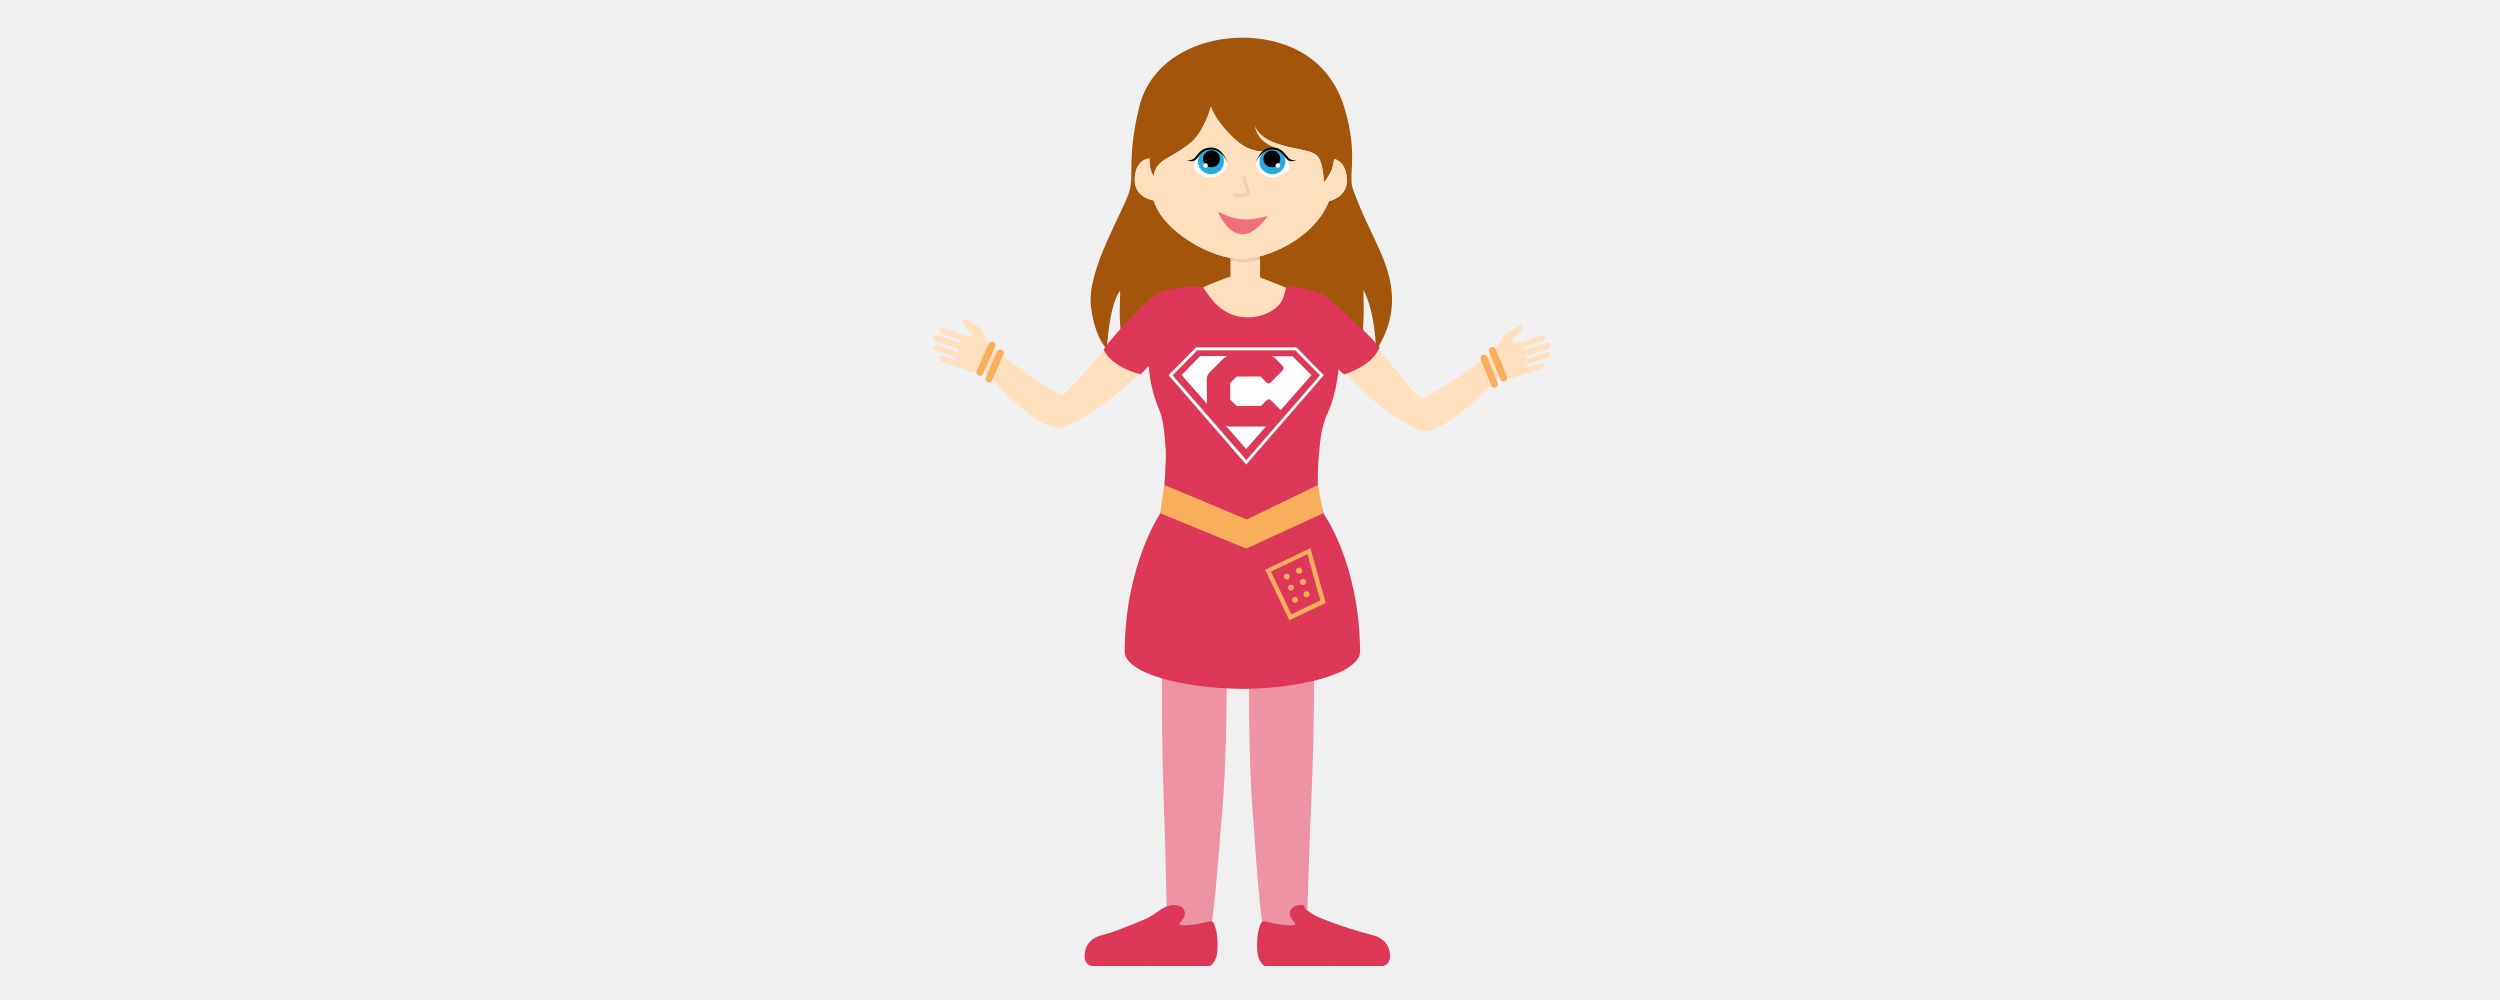
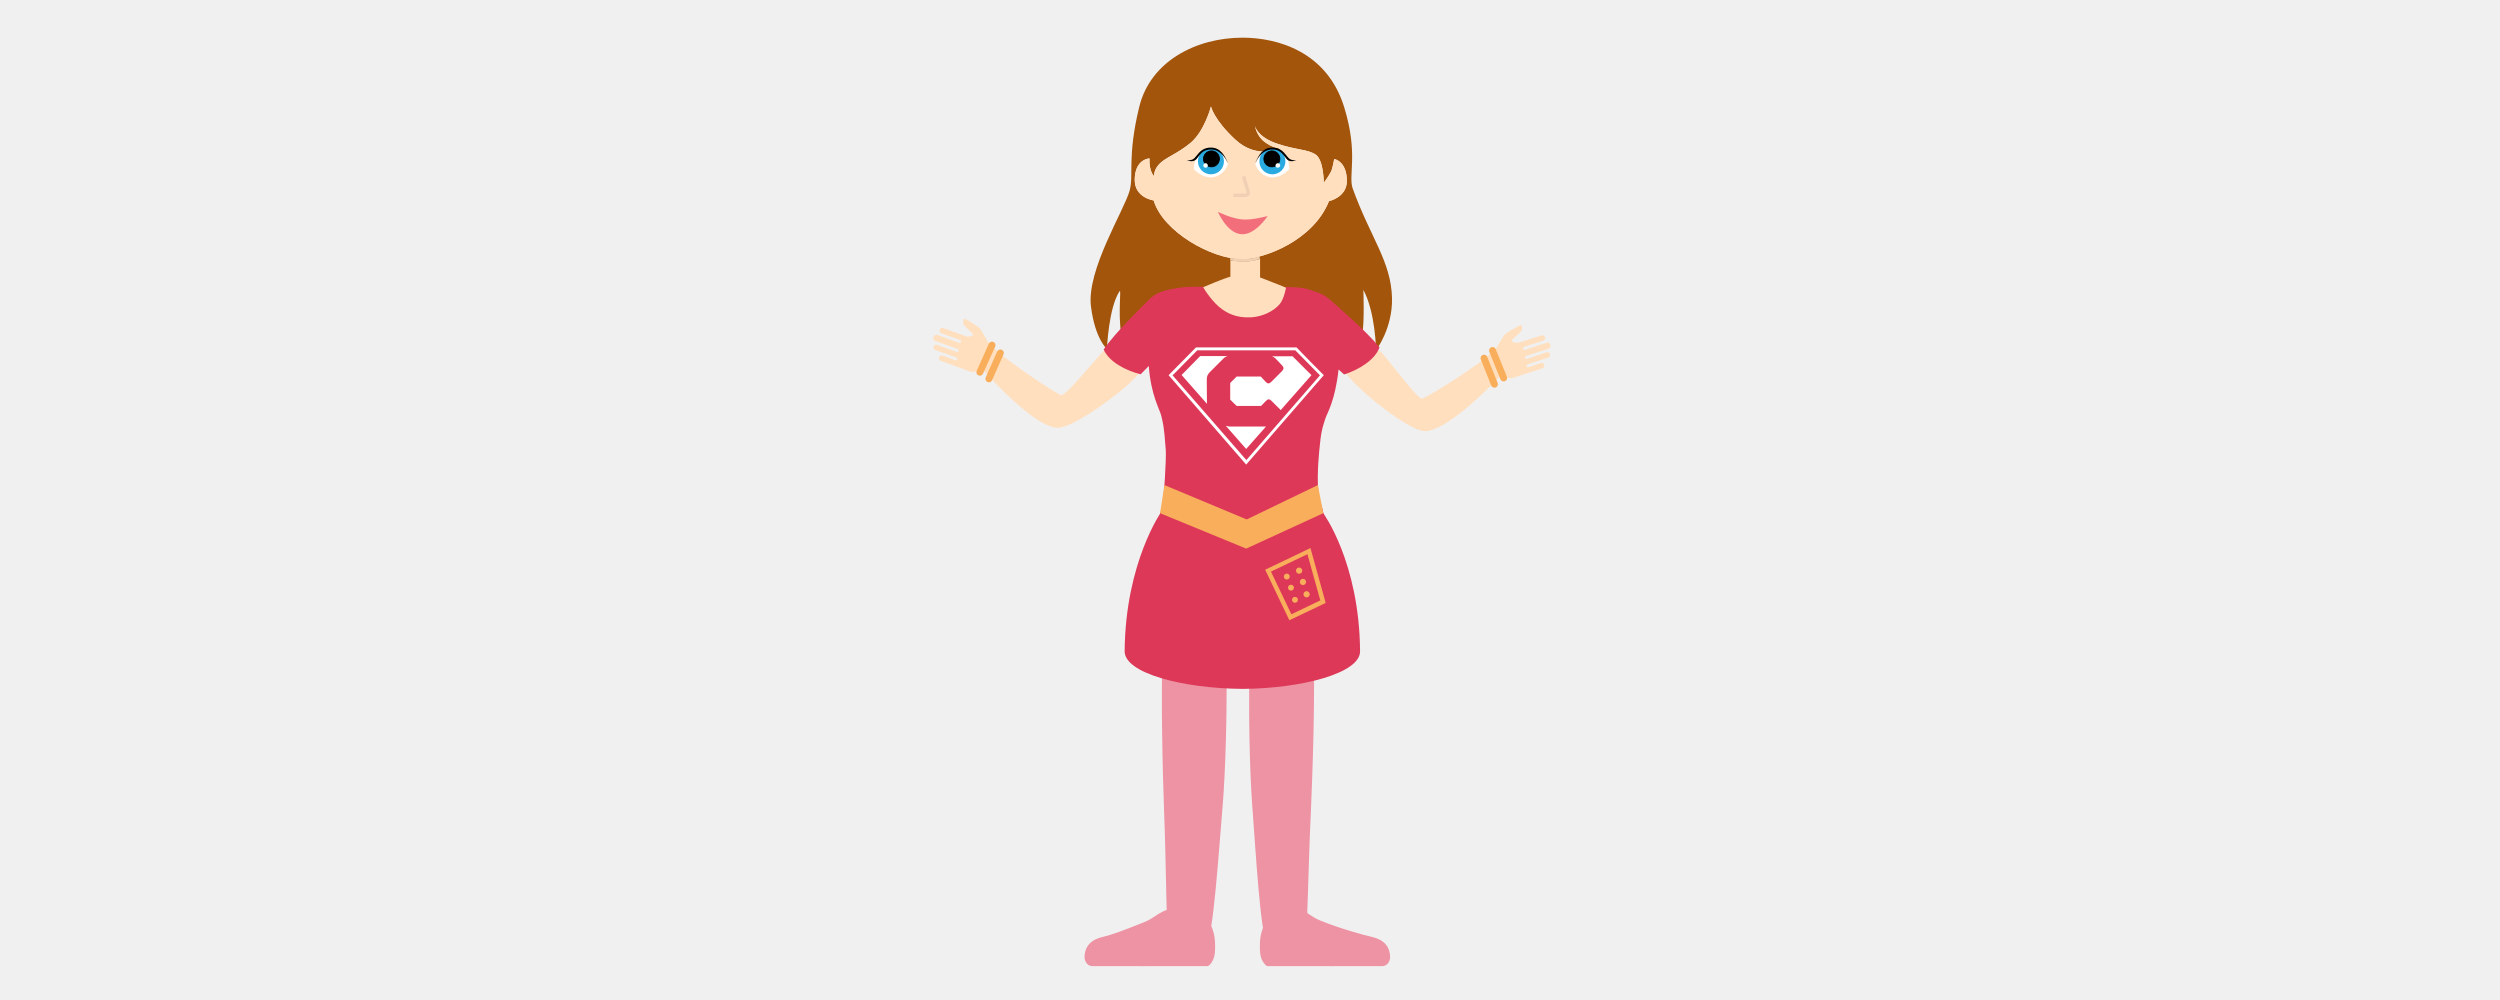
<svg xmlns="http://www.w3.org/2000/svg" version="1.1" id="Layer_1" x="0px" y="0px" viewBox="0 0 1440 576" enable-background="new 0 0 1440 576" xml:space="preserve">
  <g>
    <path fill="#A3550B" d="M801.8,171.7c-0.5-21.1-12.4-34.8-22.6-63c-2.8-7.6,3.4-19.8-4.9-46.8c-9.8-32.2-38.5-40.2-58.6-40.2   c-26.6,0-53.1,13.5-59.5,39.9c-7,28.7-3.1,39.3-5.5,48.1c-3,11.2-25,45.9-22.3,66.9c2.4,18.8,9.2,24.4,9.2,24.4s0.9-23.7,7.3-33.3   c1.1-1.6-1,12.3,0.9,24.8c2.4,16.1,15,16.5,15,16.5s-2.5-4.7-2.6-7.9c-0.2-7.9,3-12.3,3-12.3s2.9,8.2,3.8,9.9   c7.3,13.6,10.1,10.6,10.1,10.6s-3-12.5,0-13.2s79.1,1,79.1,1s3.4,9,1.5,12.9c-1,2,4.8-1.1,8.7-6.5c3.6-4.9,5.3-12,5.3-12   s2.5,6.6,2.7,8.8c0.2,2.5-0.8,10.1-0.8,10.1s11-3.8,13.1-17.7c1.3-8.4,0.6-25.7,0.6-25.7c7,12.9,7.3,34.7,7.3,34.7   S802.2,189.2,801.8,171.7z M765.5,115.8c-9.1,22.8-37.5,33.4-50.2,33.4c-17.3,0-45.4-15.6-50.8-33.8c0,0-10.9-1.4-10.9-11.8   c0-12.1,8.5-12.4,8.5-12.4c-0.3,7.8,2.7,10.3,2.7,10.3s-0.5-3.2,2.7-6.8c3.7-4.1,10-5.7,18.2-12.4c8.2-6.8,11.8-21,11.8-21   s1.8,7.8,14.2,19.2s25.4,5,25.4,5s-4.2-0.3-8.8-3.9c-4.6-3.5-5.5-9.2-5.5-9.2s1.2,6.4,12.7,10.3s17.8,3.2,22.4,6.4   c4.6,3.2,4.6,16.2,4.6,16.2s2.6-3.4,4.3-6.7c0.7-1.4,1.7-7,1.7-7s7.3,1.1,7.3,12.6C775.7,113.7,765.5,115.8,765.5,115.8z" />
    <path fill="#FFDFBE" d="M768.5,91.6c0,0-1,5.6-1.7,7c-1.7,3.3-4.3,6.7-4.3,6.7s0-13-4.6-16.2c-4.6-3.2-10.9-2.5-22.4-6.4   s-12.7-10.2-12.7-10.2s0.9,5.7,5.5,9.2s8.8,3.9,8.8,3.9s-13,6.4-25.4-5s-14.2-19.2-14.2-19.2s-3.7,14.2-11.8,21   s-14.5,8.3-18.2,12.4c-3.2,3.5-2.7,6.8-2.7,6.8s-3-2.5-2.7-10.3c0,0-8.5,0.3-8.5,12.4c0,10.3,10.9,11.8,10.9,11.8   c5.5,18.1,33.6,33.8,50.8,33.8c12.7,0,41.2-10.7,50.2-33.4c0,0,10.3-2.1,10.3-11.6C775.7,92.6,768.5,91.6,768.5,91.6z" />
    <g>
      <path fill="#FFFFFF" stroke="#FFFFFF" stroke-width="0.25" stroke-miterlimit="10" d="M742.5,97.4c0,0-4.9,5.6-11.2,4.5    c-6.2-1.1-8.1-7.3-8.1-7.3s2.2-8.7,9.7-8.7C738.6,86,742.6,90.7,742.5,97.4z" />
      <path fill="#29ABE2" stroke="#29ABE2" stroke-miterlimit="10" d="M732.9,99.9L732.9,99.9c3.8,0,7-3.1,7-7l0,0c0-3.8-3.1-7-7-7l0,0    c-3.8,0-7,3.1-7,7l0,0C725.9,96.8,729,99.9,732.9,99.9z" />
      <path stroke="#000000" stroke-width="0.5" stroke-miterlimit="10" d="M732.6,96.1L732.6,96.1c2.5,0,4.6-2.1,4.6-4.6l0,0    c0-2.5-2.1-4.6-4.6-4.6l0,0c-2.5,0-4.6,2.1-4.6,4.6l0,0C728,94.1,730.1,96.1,732.6,96.1z" />
      <path fill="#FFFFFF" d="M736,96.6L736,96.6c0.7,0,1.4-0.6,1.4-1.3l0,0c0-0.7-0.6-1.3-1.4-1.3l0,0c-0.7,0-1.3,0.6-1.3,1.3l0,0    C734.7,96.1,735.2,96.6,736,96.6z" />
      <g>
        <path d="M746.8,92.2c-0.1,0-2.9,0.6-4.6-1.2c-0.4-0.4-0.8-0.9-1.2-1.4c-1.6-2.1-3.7-4.6-8.2-4.6c-5.6,0-7.9,4.8-9.4,8l-0.2,0.7     l0.1-0.2c1.5-3.2,4.6-7.4,9.5-7.4c4,0,5.7,2.2,7.3,4.2c0.5,0.6,0.8,1.1,1.2,1.5C743.5,94,746.8,92.1,746.8,92.2" />
      </g>
    </g>
    <g>
      <path fill="#FFFFFF" stroke="#FFFFFF" stroke-width="0.25" stroke-miterlimit="10" d="M687.8,97.4c0,0,4.9,5.6,11.2,4.5    c6.2-1.1,8.1-7.3,8.1-7.3s-2.2-8.7-9.7-8.7C691.7,86,687.8,90.7,687.8,97.4z" />
      <path fill="#29ABE2" stroke="#29ABE2" stroke-miterlimit="10" d="M697.5,99.9L697.5,99.9c-3.8,0-7-3.1-7-7l0,0c0-3.8,3.1-7,7-7    l0,0c3.8,0,7,3.1,7,7l0,0C704.5,96.8,701.4,99.9,697.5,99.9z" />
      <path stroke="#000000" stroke-width="0.5" stroke-miterlimit="10" d="M697.8,96.1L697.8,96.1c-2.5,0-4.6-2.1-4.6-4.6l0,0    c0-2.5,2.1-4.6,4.6-4.6l0,0c2.5,0,4.6,2.1,4.6,4.6l0,0C702.3,94.1,700.3,96.1,697.8,96.1z" />
      <path fill="#FFFFFF" d="M694.4,96.6L694.4,96.6c-0.7,0-1.3-0.6-1.3-1.3l0,0c0-0.7,0.6-1.3,1.3-1.3l0,0c0.7,0,1.3,0.6,1.3,1.3l0,0    C695.7,96.1,695.1,96.6,694.4,96.6z" />
      <g>
        <path d="M683.5,92.2c0.1,0,2.9,0.6,4.6-1.2c0.4-0.4,0.8-0.9,1.2-1.4c1.6-2.1,3.7-4.6,8.2-4.6c5.6,0,7.9,4.8,9.4,8l0.2,0.7     l-0.1-0.2c-1.5-3.2-4.6-7.4-9.5-7.4c-4,0-5.7,2.2-7.3,4.2c-0.5,0.6-0.8,1.1-1.2,1.5C686.8,94,683.5,92.1,683.5,92.2" />
      </g>
    </g>
  </g>
  <path fill="none" d="M718.4,196.7c-0.2,0-0.3,0.1-0.5,0.1C718.1,196.7,718.3,196.7,718.4,196.7z" />
  <path fill="none" d="M717.7,196.7c-0.6,0.1-1.1,0.1-1.7,0.1C716.6,196.8,717.1,196.8,717.7,196.7z" />
  <path fill="none" d="M722.1,195.9c4-1.1,7.6-3.3,10.6-6.7C729.8,192.2,726.3,194.6,722.1,195.9z" />
  <path fill="none" d="M714,196.7L714,196.7L714,196.7z" />
  <path fill="none" d="M713.3,196.5c-15.8-2.9-19-31.2-19-31.2c1.5,16.3,6.4,22.4,10.1,26.3C706.8,194.3,709.9,196,713.3,196.5z" />
  <path fill="#ED93A4" d="M670.5,466.8c1.3,31.9,1.2,73,2.8,72.6c2.6-0.6,17.7,1,22,1.7c3.3,0.5,7-53.9,8.6-72.7  c1.1-12.3,3-41.5,2.6-87.5c-13.8-1.4-29.5-8-36.6-12.5C668.4,399.3,669.8,447.3,670.5,466.8z" />
  <path fill="#ED93A4" d="M756.4,368.5c-7.2,4.4-22.9,10.9-36.7,12.2c-0.8,46,0.9,75.2,1.9,87.5c1.4,18.7,4.7,73.2,8,72.7  c4.3-0.6,19.4-2.1,22-1.5c1.6,0.4,1.9-40.7,3.5-72.5C755.9,447.5,757.8,399.4,756.4,368.5z" />
  <path fill="#A40062" d="M717.9,196.7c-0.1,0-0.1,0-0.2,0C717.8,196.7,717.9,196.7,717.9,196.7z" />
  <path fill="#A40062" d="M714,196.7c-0.2-0.1-0.5-0.1-0.7-0.1C713.5,196.6,713.8,196.6,714,196.7z" />
  <path fill="#A40062" d="M718.4,196.7c1.3-0.2,2.5-0.4,3.7-0.8c-1,0.3-1.9,0.5-2.9,0.6C719,196.5,718.7,196.6,718.4,196.7z" />
  <path fill="#A40062" d="M716,196.8L716,196.8c-0.6,0-1.3-0.1-1.9-0.1C714.7,196.7,715.3,196.8,716,196.8z" />
  <path fill="#A40062" d="M732.7,189.2c8-8,11.5-19.6,11.5-19.6s-0.1-0.1-0.2-0.1c-1,2-6.4,13.1-9.9,17.9  C733.7,188,733.2,188.7,732.7,189.2z" />
  <path fill="#F5D6CB" stroke="#F5D6CB" stroke-width="3" stroke-miterlimit="10" d="M749.6,284.6" />
  <path fill="#FFDFBE" d="M869.7,211.6l-2.5,1.9c-33.8,35.7-44.8,34.8-46.6,34.8l0,0c-8.4,0.2-38.8-23.3-46.7-35  c-5-7.3-19-27.1-15.1-34.2l3.4,1.1c5.5,3.1,15.6,9.7,19.1,13.2c3.6,3.5,7.6,7.1,10.9,8.2c1,0.3,2,0.6,3,0.7  c12,14.3,22.4,29,24.5,27.1c3.2-1.2,26.8-15.6,37.3-24.4c1.6-1.3,2.9-2.4,4-3.3" />
  <line fill="none" stroke="#F9AE5C" stroke-width="4" stroke-linecap="round" stroke-miterlimit="10" x1="854.8" y1="206.3" x2="860.8" y2="221.3" />
  <g>
    <path fill="#FFDFBE" d="M725.7,147.7c0.1-0.1,0.2-0.1,0.2-0.1l0,0l-17.4,0.7v0.2c1.5,0.2,5,0.6,8.3,0.6   C721.7,149.2,725.7,147.7,725.7,147.7z" />
    <path fill="#FFDFBE" d="M725.8,159.8v-10.7c-1,0.3-4.6,1.5-8.9,1.5c-0.1,0-0.1,0-0.1,0c-3.3,0-6.5-0.4-8.1-0.6v9.4   c-3.9,0.9-15.2,5.9-15.6,6c-1.5,0.7,2.1,10.2,2.5,11.4c2.3,6.9,6,14.7,12.7,18.3c17.3,9.3,29.8-13.1,35.4-28   C742.3,166.2,731.9,162.1,725.8,159.8z" />
    <path fill="#EFD0B4" d="M716.8,150.8c4.3,0,7.7-1.3,8.8-1.7v-1.5c0,0-0.1,0-0.2,0.1c-0.1,0-3.9,1.5-8.6,1.5c-3.4,0-7-0.4-8.2-0.6   v1.4c1.7,0.2,4.7,0.8,8,0.8C716.8,150.8,716.8,150.8,716.8,150.8z" />
  </g>
  <path fill="#FFDFBE" d="M561,208.1l2.5,2c32.9,36.8,43.9,36.3,45.8,36.3l0,0c8.4,0.4,40.1-22,48.6-33.4c5.3-7.1,20.2-26.5,16.5-33.7  l-3.4,1c-5.7,3-16.1,9.1-19.9,12.5c-3.8,3.3-7.9,6.8-11.4,7.8c-1,0.3-2,0.5-3.2,0.6c-12.7,13.9-23.8,28.3-25.8,26.2  c-3.2-1.3-26.5-16.5-36.8-25.6c-1.5-1.3-2.9-2.5-3.9-3.4" />
  <line fill="none" stroke="#F9AE5C" stroke-width="4" stroke-linecap="round" stroke-miterlimit="10" x1="576.2" y1="203.3" x2="569.6" y2="218.2" />
  <path fill="#DD3858" d="M766.7,173.2c-3-2.7-5.1-4.2-11.8-6.1c-1.2-0.3-2.9-1.7-14.2-1.8v0.7c0,0-1.2,6.5-3.7,9.3  c-3.5,4-9.7,7.1-16.5,7.5c-8.3,0.4-13.4-2.4-16.6-4.7c-5.3-3.7-10-11.1-10.9-12.7l0.1-0.2c-0.1,0-0.2,0-0.2,0  c-0.1-0.1-0.1-0.1-0.1-0.1s-0.2,0.1-0.7,0.1c-8.9-0.1-10.3,0-17.7,1.4c-5.8,1.1-9.8,3.1-12.7,6.1c-2.8,2.9-19.2,18.6-26,28.6  c3.1,7.2,12.9,12.2,21.3,14.3l4.7-4.8c1.2,16.8,6.4,25.2,7.2,28.7c0.8,3.8,1.5,4.3,2.6,19.9c0.3,3.8-0.9,29-2.6,34.1  s-1.6,14.5-2.5,20.4c-0.8,6-3,28.1-3,28.1s19.6,6,35.7,7.2c16.1,1.3,53.2-1.2,59.6-2.5c6.4-1.3,8.9-5.5,9.4-7.3  c0.5-6-4.3-41.3-7.2-48.9c-3-7.6-1.6-24.5-1-30.9c1-11,1.7-12.9,3.6-18.8c0.8-2.5,5.6-10,7.5-28l3.2,2.9c8.2-2.6,17.7-8.2,20.4-15.6  C787,190.6,769.7,175.9,766.7,173.2z" />
  <path fill="#FFFFFF" d="M746.8,200.1h-57.9c-5.2,5.3-10.5,10.6-15.8,16c14.9,17.2,29.8,34.3,44.7,51.5  c14.9-17.2,29.8-34.3,44.7-51.5C757.2,210.8,752,205.5,746.8,200.1 M675.4,216.2c4.7-4.8,9.5-9.6,14.2-14.4h56.5  c4.7,4.8,9.4,9.6,14.2,14.4c-14.1,16.3-28.2,32.5-42.4,48.8C703.7,248.7,689.6,232.5,675.4,216.2" />
  <path fill="#FFFFFF" d="M695.1,218.5c0-1.7,0.5-2.8,1.7-4.1l7.8-7.8c0.8-0.8,1.5-1.2,2.4-1.5h-15.7L680.6,216l14.6,16.6  c0-0.1,0-0.3,0-0.4L695.1,218.5L695.1,218.5z" />
  <path fill="#FFFFFF" d="M706,245.2l11.8,13.4l11.4-12.9h-20.6C707.6,245.7,706.8,245.5,706,245.2" />
  <path fill="#FFFFFF" d="M738.4,210.4c1.2,1.2,1.2,2.1,0,3.4l-6.1,6.1c-1.2,1.2-2.1,1.3-3.3,0l-2.8-3h-13.9l-3.7,3.7v9.6l3.7,3.6  h14.1l2.7-2.8c1.3-1.3,2.1-1.3,3.3-0.1l5.3,5.3l17.7-20.1l-10.9-10.9h-12c0.8,0.2,1.6,0.7,2.4,1.5L738.4,210.4z" />
  <path fill="#DD3858" d="M783.4,375.1c-0.4-51.2-21.2-79.5-21.2-79.5l-46.7,2.6v-0.1h-0.1h0.1v0.1l-46.4-3.7c0,0-20.9,29.4-21.3,80.6  c-0.1,12.7,33.4,21.4,67.7,21.7l0,0c0,0,0.2,0,0.3,0s0.3,0,0.3,0l0,0C749.8,396.5,783.5,387.8,783.4,375.1z" />
  <polygon fill="#F9AE5C" points="668.2,295.6 717.8,316 762.2,295.6 759.1,279.4 718.1,299.2 670.7,279.4 " />
  <path fill="#FFDFBE" d="M571,199c-0.1-0.1-0.4-0.3-0.8-0.7c-0.2-0.2-0.5-0.5-0.7-0.7c-0.2-0.3-0.6-0.7-0.9-1.4  c-1.9-3.4-3.2-5.6-3.9-6.7c-0.4-0.6-1.9-1.7-4.5-3.3c-2.3-1.5-3.7-2.2-4.2-2.4c-0.6-0.2-1-0.1-1.1,0.5c-0.1,0.2-0.1,0.5-0.1,0.8  c0,1,0.1,1.6,0.3,2c0.5,0.6,1.4,1.5,2.6,2.6s2.1,2,2.6,2.5c0.2,0.2,0.2,0.4,0.2,0.5c-0.2,0.6-0.9,1-2,1.1c-1,0.1-1.7,0.1-2.4-0.2  l-13.2-4.8c-0.3-0.1-0.6,0-1,0.3c-0.3,0.3-0.6,0.6-0.6,0.8c-0.1,0.3-0.1,0.7,0,1.1c0.1,0.4,0.3,0.7,0.6,0.8l11.4,4.2  c0.3,0.1,0.4,0.4,0.2,1c-0.2,0.5-0.5,0.7-0.7,0.6l-13.2-4.8c-0.3-0.1-0.7,0-1.1,0.3c-0.4,0.3-0.7,0.6-0.8,1  c-0.1,0.3-0.1,0.7-0.1,1.2c0.1,0.5,0.3,0.8,0.6,0.9l13.6,4.9c0.2,0.1,0.3,0.2,0.3,0.4c0.1,0.2,0.1,0.4,0.1,0.6  c-0.2,0.6-0.5,0.8-0.8,0.7l-11.8-4.2c-0.3-0.1-0.7-0.1-1.1,0.2c-0.4,0.2-0.7,0.5-0.8,0.8s-0.1,0.7,0.1,1.1s0.4,0.7,0.7,0.8L551,206  c0.3,0.1,0.4,0.4,0.2,1c-0.2,0.5-0.4,0.7-0.7,0.6l-7.9-2.9c-0.3-0.1-0.6,0-1,0.3s-0.6,0.6-0.7,0.8c0,0.1-0.1,0.2-0.1,0.4  c0,0.1,0.1,0.3,0.2,0.8c0.2,0.4,0.3,0.6,0.5,0.7l17.8,6.5c0.5,0.2,1.5,0.1,2.9-0.2c1.2-0.3,2.1-0.6,2.8-1s1.3-0.5,1.6-0.4" />
  <line fill="none" stroke="#F9AE5C" stroke-width="4" stroke-linecap="round" stroke-miterlimit="10" x1="571.4" y1="198.8" x2="564.4" y2="214.4" />
  <path fill="#FFDFBE" d="M860.1,202.1c0.1-0.1,0.4-0.3,0.8-0.7c0.2-0.2,0.5-0.4,0.7-0.7c0.2-0.2,0.6-0.7,0.9-1.3  c2-3.3,3.3-5.5,4.2-6.6c0.5-0.6,2-1.6,4.6-3.1c2.4-1.4,3.8-2.1,4.2-2.3c0.6-0.2,1,0,1.1,0.6c0.1,0.2,0.1,0.5,0.1,0.8  c0,1-0.2,1.6-0.4,1.9c-0.6,0.6-1.5,1.4-2.7,2.5s-2.1,1.9-2.6,2.5c-0.2,0.2-0.2,0.4-0.2,0.5c0.2,0.6,0.8,1,1.9,1.2  c1,0.1,1.7,0.1,2.4-0.1l13.2-4.2c0.3-0.1,0.6,0,1,0.3c0.3,0.3,0.6,0.6,0.6,0.8c0.1,0.3,0.1,0.7-0.1,1.1c-0.1,0.4-0.3,0.7-0.6,0.8  l-11.5,3.8c-0.3,0.1-0.4,0.4-0.3,1c0.2,0.5,0.4,0.7,0.7,0.7l13.2-4.3c0.3-0.1,0.7,0,1,0.3c0.4,0.3,0.6,0.6,0.7,1  c0.1,0.3,0.1,0.7,0,1.2s-0.3,0.8-0.6,0.9l-13.6,4.4c-0.2,0.1-0.3,0.2-0.3,0.4c-0.1,0.2-0.1,0.4-0.1,0.6c0.2,0.6,0.4,0.8,0.7,0.7  l11.9-3.9c0.3-0.1,0.7-0.1,1.1,0.2c0.4,0.2,0.7,0.5,0.7,0.9c0.1,0.3,0.1,0.7-0.1,1.1c-0.2,0.4-0.5,0.7-0.7,0.8l-12.4,4.1  c-0.3,0.1-0.4,0.4-0.2,1c0.2,0.5,0.4,0.7,0.7,0.6l7.9-2.6c0.3-0.1,0.6,0.1,0.9,0.3c0.3,0.3,0.6,0.6,0.6,0.8c0,0.1,0.1,0.2,0.1,0.5  c0,0.1-0.1,0.3-0.3,0.7s-0.3,0.6-0.5,0.7l-17.8,5.8c-0.5,0.2-1.4,0.1-2.8-0.3c-1.2-0.3-2.1-0.7-2.8-1.1c-0.7-0.4-1.2-0.6-1.5-0.4" />
  <line fill="none" stroke="#F9AE5C" stroke-width="4" stroke-linecap="round" stroke-miterlimit="10" x1="859.7" y1="201.9" x2="866.1" y2="217.7" />
  <path fill="none" stroke="#EFD0B4" stroke-width="2" stroke-miterlimit="10" d="M716.3,101.6c2.2,8.7,4.7,10.9,0.2,10.9  s-6.1,0-6.1,0" />
  <g>
    <path fill="#F9AE5C" stroke="#F9AE5C" stroke-miterlimit="10" d="M763,347l-20.1,9.6l-13.5-28.2l25.1-12L763,347z M743.6,354.5   l17.5-8.4l-7.7-27.6l-22,10.5L743.6,354.5z" />
  </g>
  <circle fill="#F9AE5C" stroke="#F9AE5C" stroke-miterlimit="10" cx="741.2" cy="332.1" r="1.2" />
  <circle fill="#F9AE5C" stroke="#F9AE5C" stroke-miterlimit="10" cx="743.6" cy="338.5" r="1.2" />
  <circle fill="#F9AE5C" stroke="#F9AE5C" stroke-miterlimit="10" cx="745.9" cy="345.5" r="1.2" />
  <circle fill="#F9AE5C" stroke="#F9AE5C" stroke-miterlimit="10" cx="748.3" cy="328.7" r="1.3" />
  <circle fill="#F9AE5C" stroke="#F9AE5C" stroke-miterlimit="10" cx="750.5" cy="335.2" r="1.3" />
  <circle fill="#F9AE5C" stroke="#F9AE5C" stroke-miterlimit="10" cx="752.6" cy="342.3" r="1.3" />
  <g>
    <path fill="#F26E7B" d="M730.2,124.4c0,0-7.2,11.2-15.3,10.5c-8.3-0.7-13.4-12.9-13.4-12.9s7.8,3.9,14.1,4.4   C721.5,126.9,730.2,124.4,730.2,124.4z" />
  </g>
  <g>
    <g>
-       <line fill="none" x1="728.5" y1="556.4" x2="728.2" y2="556.4" />
-       <path fill="#DD3858" d="M728.5,556.4c10.5,0.1,67.5,0,67.5,0H728.5z" />
-       <path fill="#DD3858" d="M800.7,551.1c0,1.2-0.5,2.5-1.1,3.4c-1.3,1.9-3.4,1.9-3.4,1.9h-67.5c-1.1,0-2.5-2-3.4-3.9    c-1.3-2.9-1.2-6.2-1.2-9.3c0-6.6,2-11.1,2.1-11.3c0.4-1,1.5-1.4,2.5-1.2c0.1,0,8.1,2.3,15.2,2.3c1.6,0,2.1-0.5,2.1-0.6    c0-0.6-0.5-1.2-1.2-2.1c-0.8-1-1.9-2.3-1.9-4c0-2.3,1.6-5,6.3-5c3.9,0,0.7,1,3.6,3c2,1.4,4,2.8,6.7,4c12.1,5.1,26,9.1,30.2,10.1    C792.5,539.1,800.7,541.1,800.7,551.1z" />
+       <line fill="#ED93A4" x1="730" y1="556.4" x2="729.7" y2="556.4" />
+       <path fill="#ED93A4" d="M730,556.4c10.3,0.1,66.1,0,66.1,0H730z" />
+       <path fill="#ED93A4" d="M800.7,551.5c0,1.1-0.5,2.3-1.1,3.2c-1.3,1.8-3.3,1.8-3.3,1.8h-66.1c-1.1,0-2.4-1.9-3.3-3.6    c-1.3-2.7-1.2-5.8-1.2-8.7c0-6.2,2-10.4,2.1-10.5c0.4-0.9,1.5-1.3,2.4-1.1c0.1,0,7.9,2.1,14.9,2.1c1.6,0,2.1-0.5,2.1-0.6    c0-0.6-0.5-1.1-1.2-2c-0.8-0.9-1.9-2.1-1.9-3.7c0-2.1,1.6-4.7,6.2-4.7c3.8,0,0.7,0.9,3.5,2.8c2,1.3,3.9,2.6,6.6,3.7    c11.8,4.8,25.5,8.5,29.6,9.4C792.7,540.3,800.7,542.1,800.7,551.5z" />
    </g>
  </g>
  <g>
    <g>
-       <line fill="none" x1="697.2" y1="556.4" x2="696.8" y2="556.4" />
-       <path fill="#DD3858" d="M629.3,556.4c0,0,57,0.1,67.5,0H629.3z" />
-       <path fill="#DD3858" d="M624.7,551.1c0,1.2,0.5,2.5,1.1,3.4c1.3,1.9,3.4,1.9,3.4,1.9h67.5c1.1,0,2.5-2,3.4-3.9    c1.3-2.9,1.2-6.2,1.2-9.3c0-6.6-2-11.1-2.1-11.3c-0.4-1-1.5-1.4-2.5-1.2c-0.1,0-8.1,2.3-15.2,2.3c-1.6,0-2.1-0.5-2.1-0.6    c0-0.6,0.5-1.2,1.2-2.1c0.8-1,1.9-2.3,1.9-4c0-2.3-1.6-5-6.3-5c-3.9,0-6.7,2-9.6,4c-2,1.4-4,2.8-6.7,4c-12.1,5.1-20,8.1-24.2,9.1    C632.8,539.1,624.7,541.1,624.7,551.1z" />
+       <line fill="#ED93A4" x1="695.9" y1="556.4" x2="695.5" y2="556.4" />
+       <path fill="#ED93A4" d="M629.2,556.4c0,0,56,0.1,66.3,0H629.2z" />
+       <path fill="#ED93A4" d="M624.7,551.5c0,1.1,0.5,2.3,1.1,3.2c1.3,1.8,3.3,1.8,3.3,1.8h66.3c1.1,0,2.5-1.9,3.3-3.6    c1.3-2.7,1.2-5.8,1.2-8.7c0-6.2-2-10.4-2.1-10.5c-0.4-0.9-1.5-1.3-2.5-1.1c-0.1,0-8,2.1-14.9,2.1c-1.6,0-2.1-0.5-2.1-0.6    c0-0.6,0.5-1.1,1.2-2c0.8-0.9,1.9-2.1,1.9-3.7c0-2.1-1.6-4.7-6.2-4.7c-3.8,0-6.6,1.9-9.4,3.7c-2,1.3-3.9,2.6-6.6,3.7    c-11.9,4.8-19.6,7.6-23.8,8.5C632.7,540.3,624.7,542.1,624.7,551.5z" />
    </g>
  </g>
</svg>
